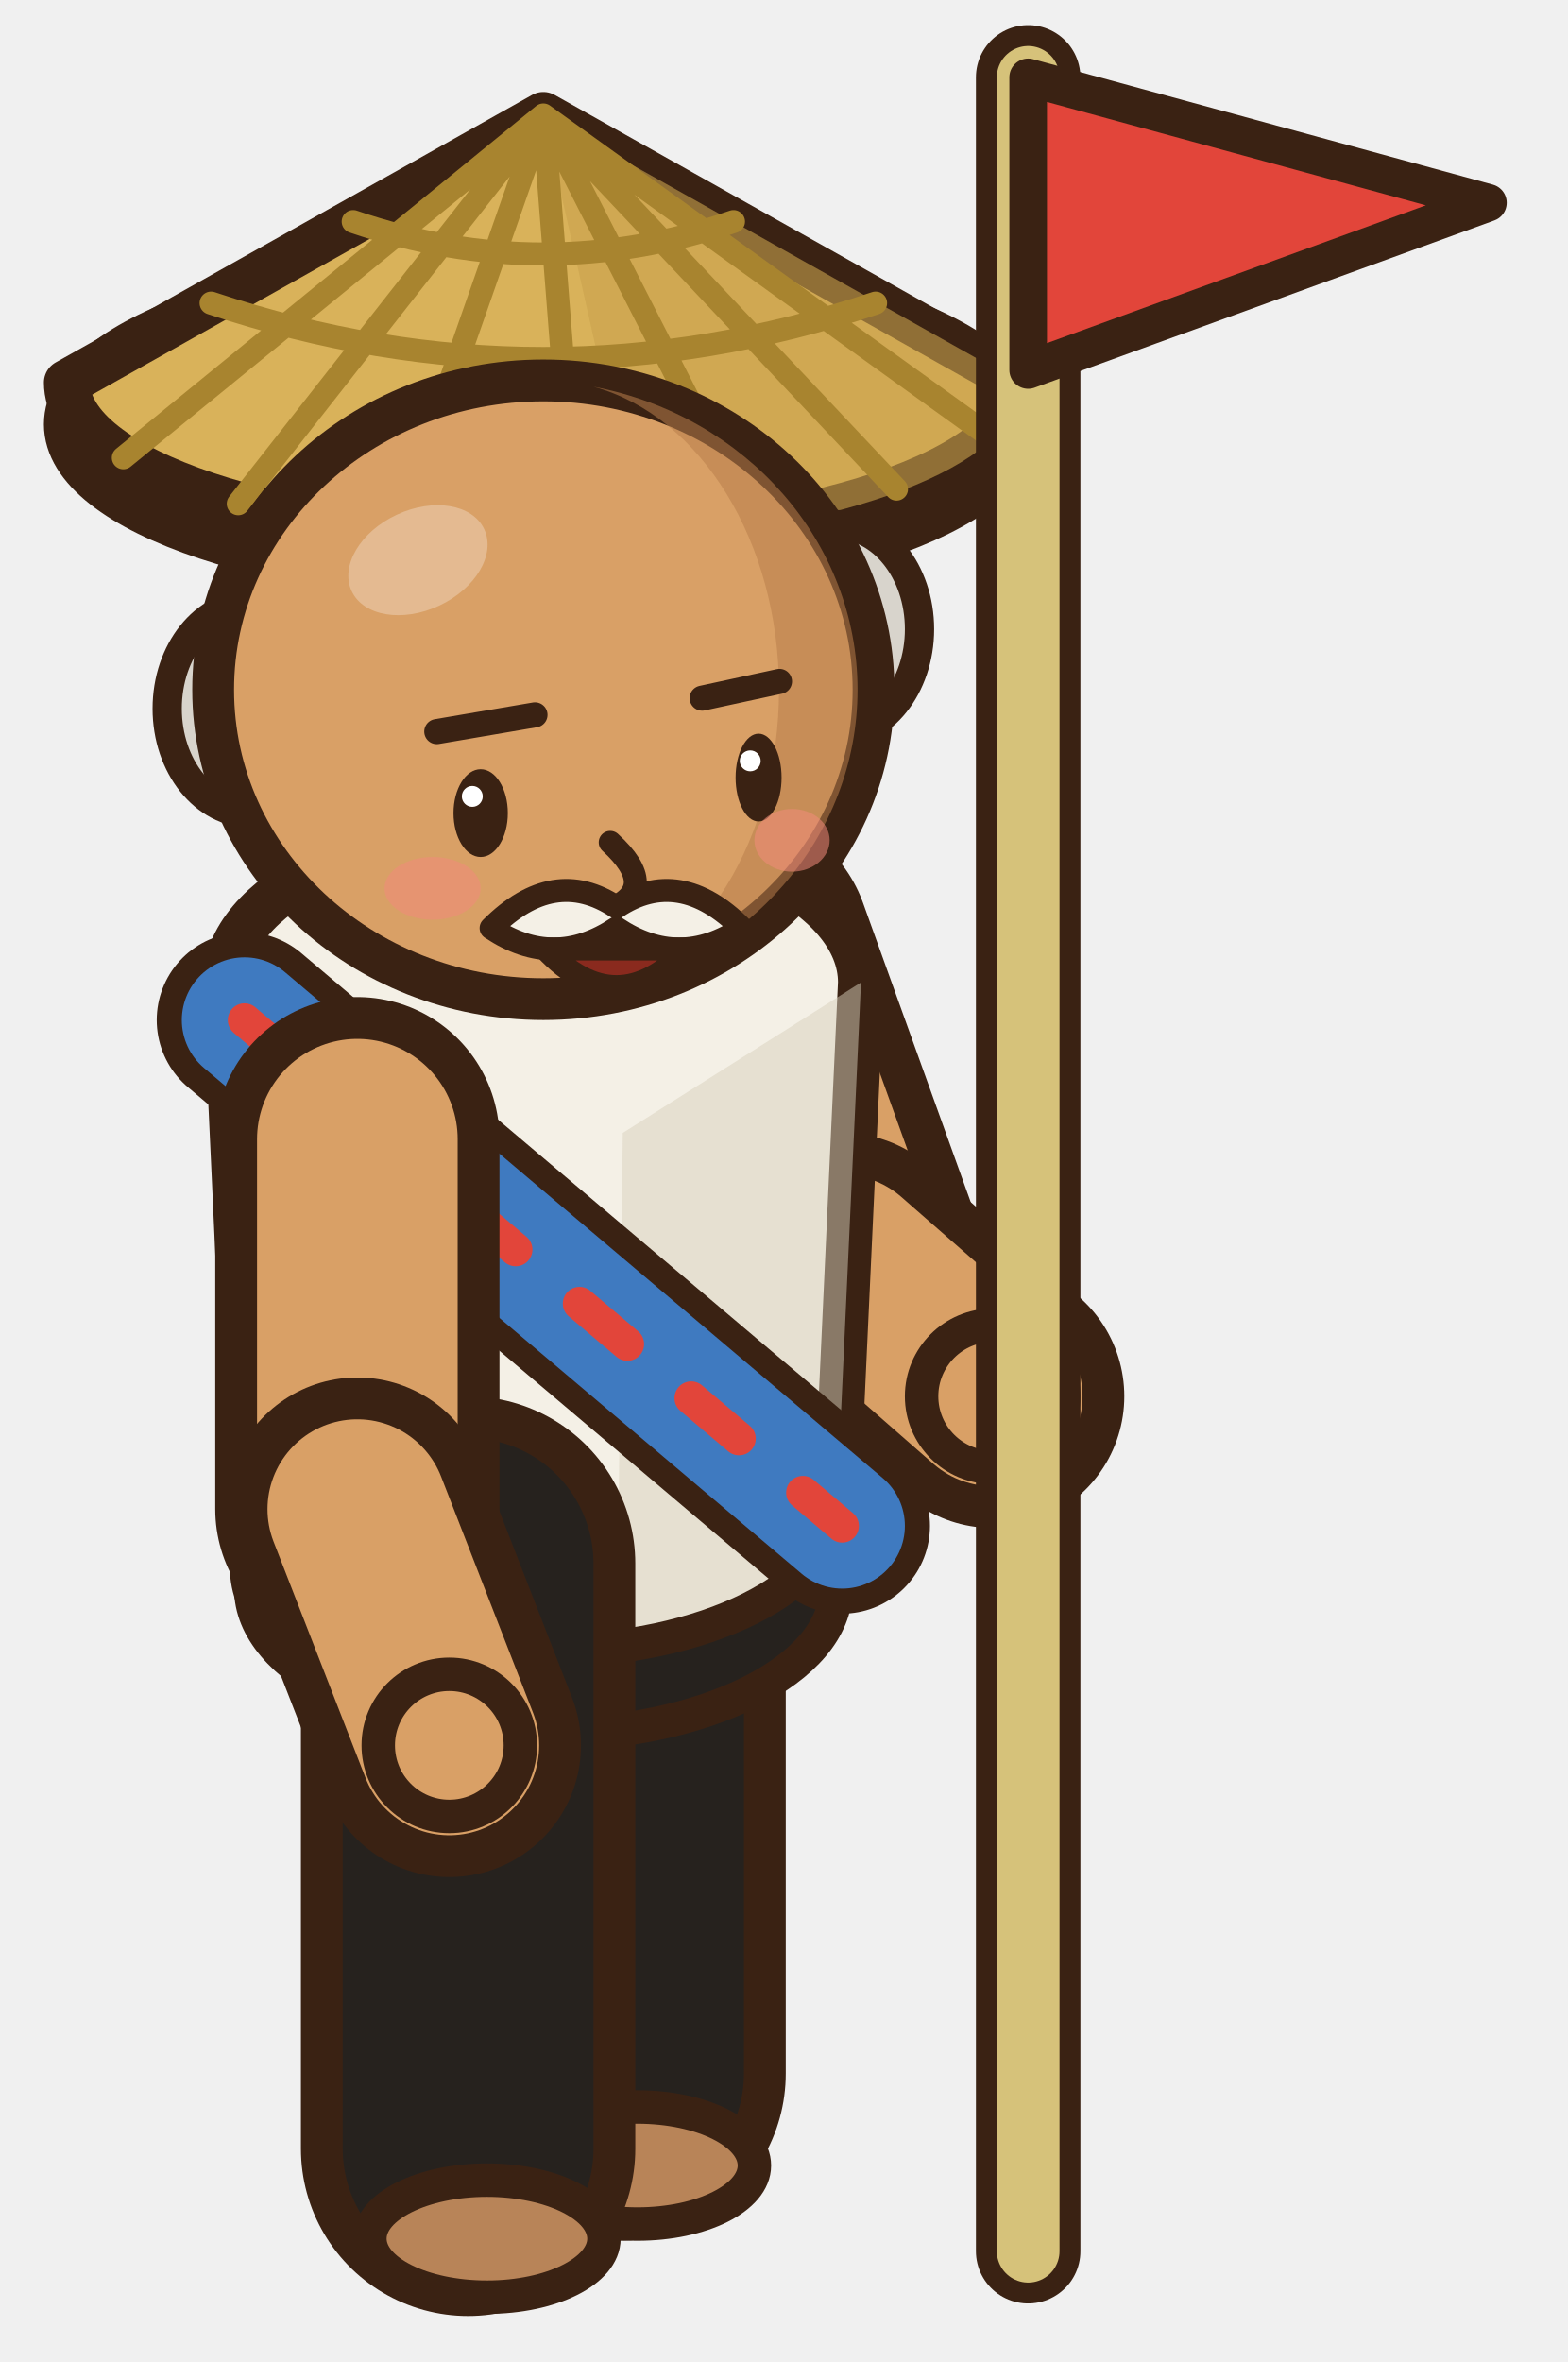
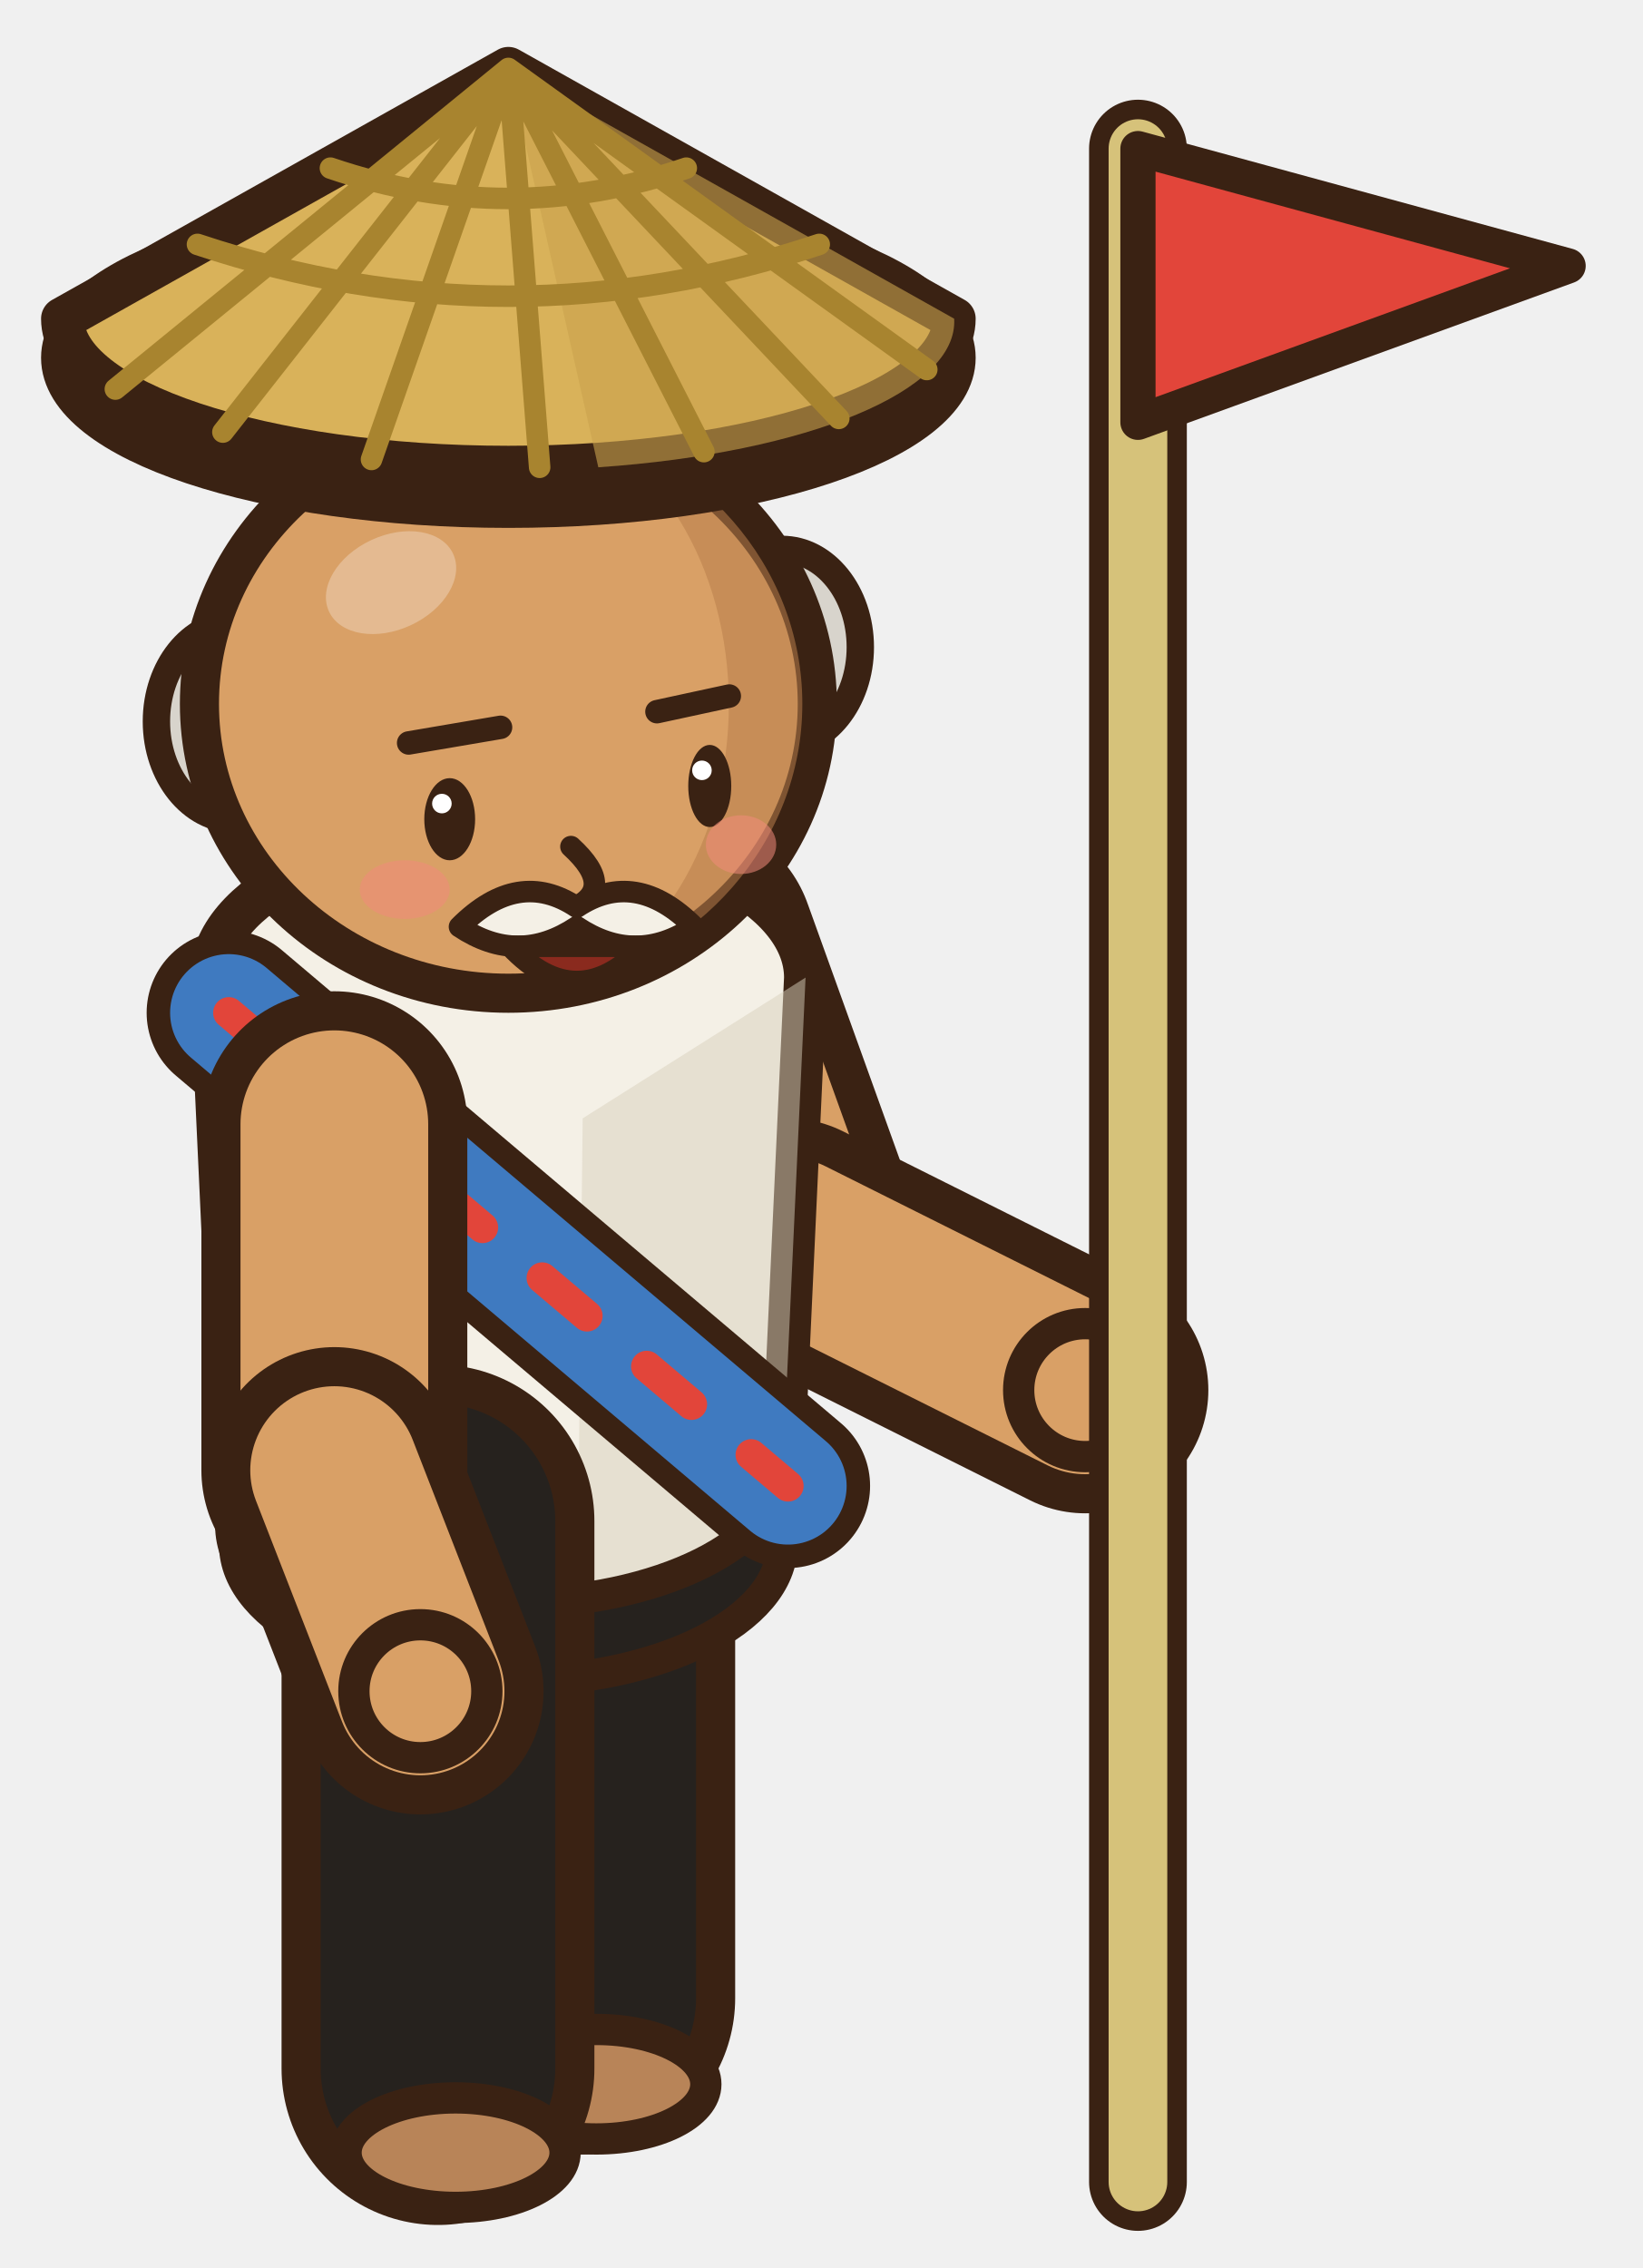
- <svg xmlns="http://www.w3.org/2000/svg" viewBox="0 0 75 113" width="75" height="113">
-   <g stroke-linejoin="round" stroke-linecap="round" transform="translate(-174 -195)">
+ <svg xmlns="http://www.w3.org/2000/svg" viewBox="0 0 84 116" width="84" height="116">
+   <g stroke-linejoin="round" stroke-linecap="round" transform="translate(-174 -192)">
    <path d="M208.9 240.5L214.3 255.5" fill="none" stroke="#3a2213" stroke-width="13.6" />
    <path d="M208.9 240.5L214.3 255.5" fill="none" stroke="#d9a066" stroke-width="9.6" />
    <path d="M203.6 266.2L203.6 294.2" fill="none" stroke="#3a2213" stroke-width="16" />
    <path d="M203.6 266.2L203.6 294.2" fill="none" stroke="#26221e" stroke-width="12" />
    <ellipse cx="204.5" cy="298.6" rx="5.6" ry="2.8" fill="#b88458" stroke="#3a2213" stroke-width="1.6" />
-     <ellipse cx="200" cy="215.3" rx="22.8" ry="7.6" fill="#b8963f" stroke="#3a2213" stroke-width="2.2" />
-     <path d="M177.2 213.3L200 200.5L222.8 213.3A22.8 7.6 0 0 1 177.2 213.3Z" fill="#d9b25a" stroke="#3a2213" stroke-width="2.2" />
-     <path d="M200 200.5L222.8 213.3A22.8 7.6 0 0 1 204.6 220.9Z" fill="#c9a24c" stroke="#3a2213" stroke-width="0" opacity=".6" />
-     <path d="M200 200.5L221.4 215.9M200 200.5L216.9 218.4M200 200.5L210 220.1M200 200.5L201.6 220.9M200 200.5L193 220.5M200 200.5L185.4 219.1M200 200.5L179.9 216.9M190.9 205.6Q200 208.7 209.1 205.6M184.1 209.5Q200 214.8 215.9 209.5" fill="none" stroke="#a8842f" stroke-width="1.1" />
-     <path d="M214.3 255.5L221.5 261.8" fill="none" stroke="#3a2213" stroke-width="12.6" />
-     <path d="M214.3 255.5L221.5 261.8" fill="none" stroke="#d9a066" stroke-width="8.6" />
+     <path d="M214.3 255.5L229.5 263.1" fill="none" stroke="#3a2213" stroke-width="12.6" />
+     <path d="M214.3 255.5L229.5 263.1" fill="none" stroke="#d9a066" stroke-width="8.6" />
    <path d="M184.8 242L186.1 270A13.9 7 0 0 0 213.9 270L215.2 242A15.2 7.6 0 0 0 184.8 242Z" fill="#f4f0e6" stroke="#3a2213" stroke-width="2.2" />
    <path d="M203.8 249.2L203.5 276.6A13.9 7 0 0 0 213.9 270L215.2 242Z" fill="#d8d0bc" stroke="#3a2213" stroke-width="0" opacity=".5" />
    <path d="M186 267A14 7 0 0 0 214 267L214 271A14 7 0 0 1 186 271Z" fill="#26221e" stroke="#3a2213" stroke-width="1.6" />
    <path d="M185.7 243.8L214.3 268" fill="none" stroke="#3a2213" stroke-width="8.4" />
    <path d="M185.7 243.8L214.3 268" fill="none" stroke="#3f7ac0" stroke-width="6" />
    <path d="M185.7 243.8L214.3 268" fill="none" stroke="#e2453a" stroke-width="1.6" stroke-dasharray="3 4" />
    <ellipse cx="214" cy="225.1" rx="4" ry="5" fill="#d8d4cc" stroke="#3a2213" stroke-width="1.4" />
    <ellipse cx="186" cy="228.9" rx="4" ry="5" fill="#d8d4cc" stroke="#3a2213" stroke-width="1.4" />
    <ellipse cx="200" cy="228" rx="15.8" ry="14.8" fill="#d9a066" stroke="#3a2213" stroke-width="2" />
    <path d="M202.4 213.5A15.8 14.8 0 0 1 202.4 242.5A11.1 14.8 0 0 0 202.4 213.5Z" fill="#b87e4a" stroke="#3a2213" stroke-width="0" opacity=".55" />
    <ellipse cx="194" cy="221.8" rx="3.5" ry="2.4" fill="#ffffff" stroke="none" transform="rotate(-25 194 221.8)" opacity=".28" />
    <ellipse cx="210.3" cy="232.2" rx="1.1" ry="2.1" fill="#3a2213" stroke="none" />
    <circle cx="209.9" cy="231.4" r="0.5" fill="#ffffff" stroke="none" />
    <path d="M207.6 228.4l3.7 -0.8" fill="none" stroke="#3a2213" stroke-width="1.2" />
    <ellipse cx="211.9" cy="235.2" rx="1.8" ry="1.5" fill="#f08a7a" stroke="none" opacity=".55" />
    <ellipse cx="197" cy="233.9" rx="1.3" ry="2.1" fill="#3a2213" stroke="none" />
    <circle cx="196.6" cy="233.1" r="0.5" fill="#ffffff" stroke="none" />
    <path d="M194.9 230l4.7 -0.8" fill="none" stroke="#3a2213" stroke-width="1.2" />
    <ellipse cx="194.7" cy="237.5" rx="2.3" ry="1.5" fill="#f08a7a" stroke="none" opacity=".55" />
    <path d="M203.2 235.3q2.4 2.2 0 3.2" fill="none" stroke="#3a2213" stroke-width="1.1" />
    <path d="M197.5 239.4q3 -3 6 -1q3 -2 6 1q-3 2 -6 0q-3 2 -6 0Z" fill="#f4f0e6" stroke="#3a2213" stroke-width="1.1" />
    <path d="M200.1 240.4q3.4 3.6 6.8 0Z" fill="#8a2a1e" stroke="#3a2213" stroke-width="1.1" />
-     <circle cx="221.5" cy="261.8" r="3.4" fill="#d9a066" stroke="#3a2213" stroke-width="1.6" />
+     <ellipse cx="200" cy="210.3" rx="22.8" ry="7.6" fill="#b8963f" stroke="#3a2213" stroke-width="2.2" />
+     <path d="M177.2 208.3L200 195.5L222.8 208.3A22.8 7.6 0 0 1 177.2 208.3Z" fill="#d9b25a" stroke="#3a2213" stroke-width="2.2" />
+     <path d="M200 195.5L222.8 208.3A22.8 7.6 0 0 1 204.6 215.9Z" fill="#c9a24c" stroke="#3a2213" stroke-width="0" opacity=".6" />
+     <path d="M200 195.5L221.4 210.9M200 195.5L216.9 213.4M200 195.5L210 215.1M200 195.5L201.6 215.9M200 195.5L193 215.5M200 195.5L185.4 214.1M200 195.5L179.9 211.9M190.9 200.6Q200 203.7 209.1 200.6M184.1 204.5Q200 209.8 215.9 204.5" fill="none" stroke="#a8842f" stroke-width="1.1" />
    <path d="M196.4 269.8L196.4 297.8" fill="none" stroke="#3a2213" stroke-width="16" />
    <path d="M196.4 269.8L196.4 297.8" fill="none" stroke="#26221e" stroke-width="12" />
    <ellipse cx="197.3" cy="302.1" rx="5.6" ry="2.8" fill="#b88458" stroke="#3a2213" stroke-width="1.6" />
-     <path d="M223.2 302.7L223.2 198.7" fill="none" stroke="#3a2213" stroke-width="5" />
-     <path d="M223.2 302.7L223.2 198.7" fill="none" stroke="#d6c27a" stroke-width="3" />
-     <path d="M223.2 198.7l22 6l-22 8Z" fill="#e2453a" stroke="#3a2213" stroke-width="1.8" />
+     <circle cx="229.5" cy="263.1" r="3.4" fill="#d9a066" stroke="#3a2213" stroke-width="1.6" />
+     <path d="M232.2 303.6L232.2 199.6" fill="none" stroke="#3a2213" stroke-width="5" />
+     <path d="M232.2 303.6L232.2 199.6" fill="none" stroke="#d6c27a" stroke-width="3" />
+     <path d="M232.2 199.6l22 6l-22 8Z" fill="#e2453a" stroke="#3a2213" stroke-width="1.8" />
    <path d="M191.1 249.5L191.1 267.2" fill="none" stroke="#3a2213" stroke-width="13.6" />
    <path d="M191.1 249.5L191.1 267.2" fill="none" stroke="#d9a066" stroke-width="9.6" />
    <path d="M191.1 267.2L195.5 278.5" fill="none" stroke="#3a2213" stroke-width="12.6" />
    <path d="M191.1 267.2L195.5 278.5" fill="none" stroke="#d9a066" stroke-width="8.6" />
    <circle cx="195.5" cy="278.5" r="3.4" fill="#d9a066" stroke="#3a2213" stroke-width="1.6" />
  </g>
</svg>
